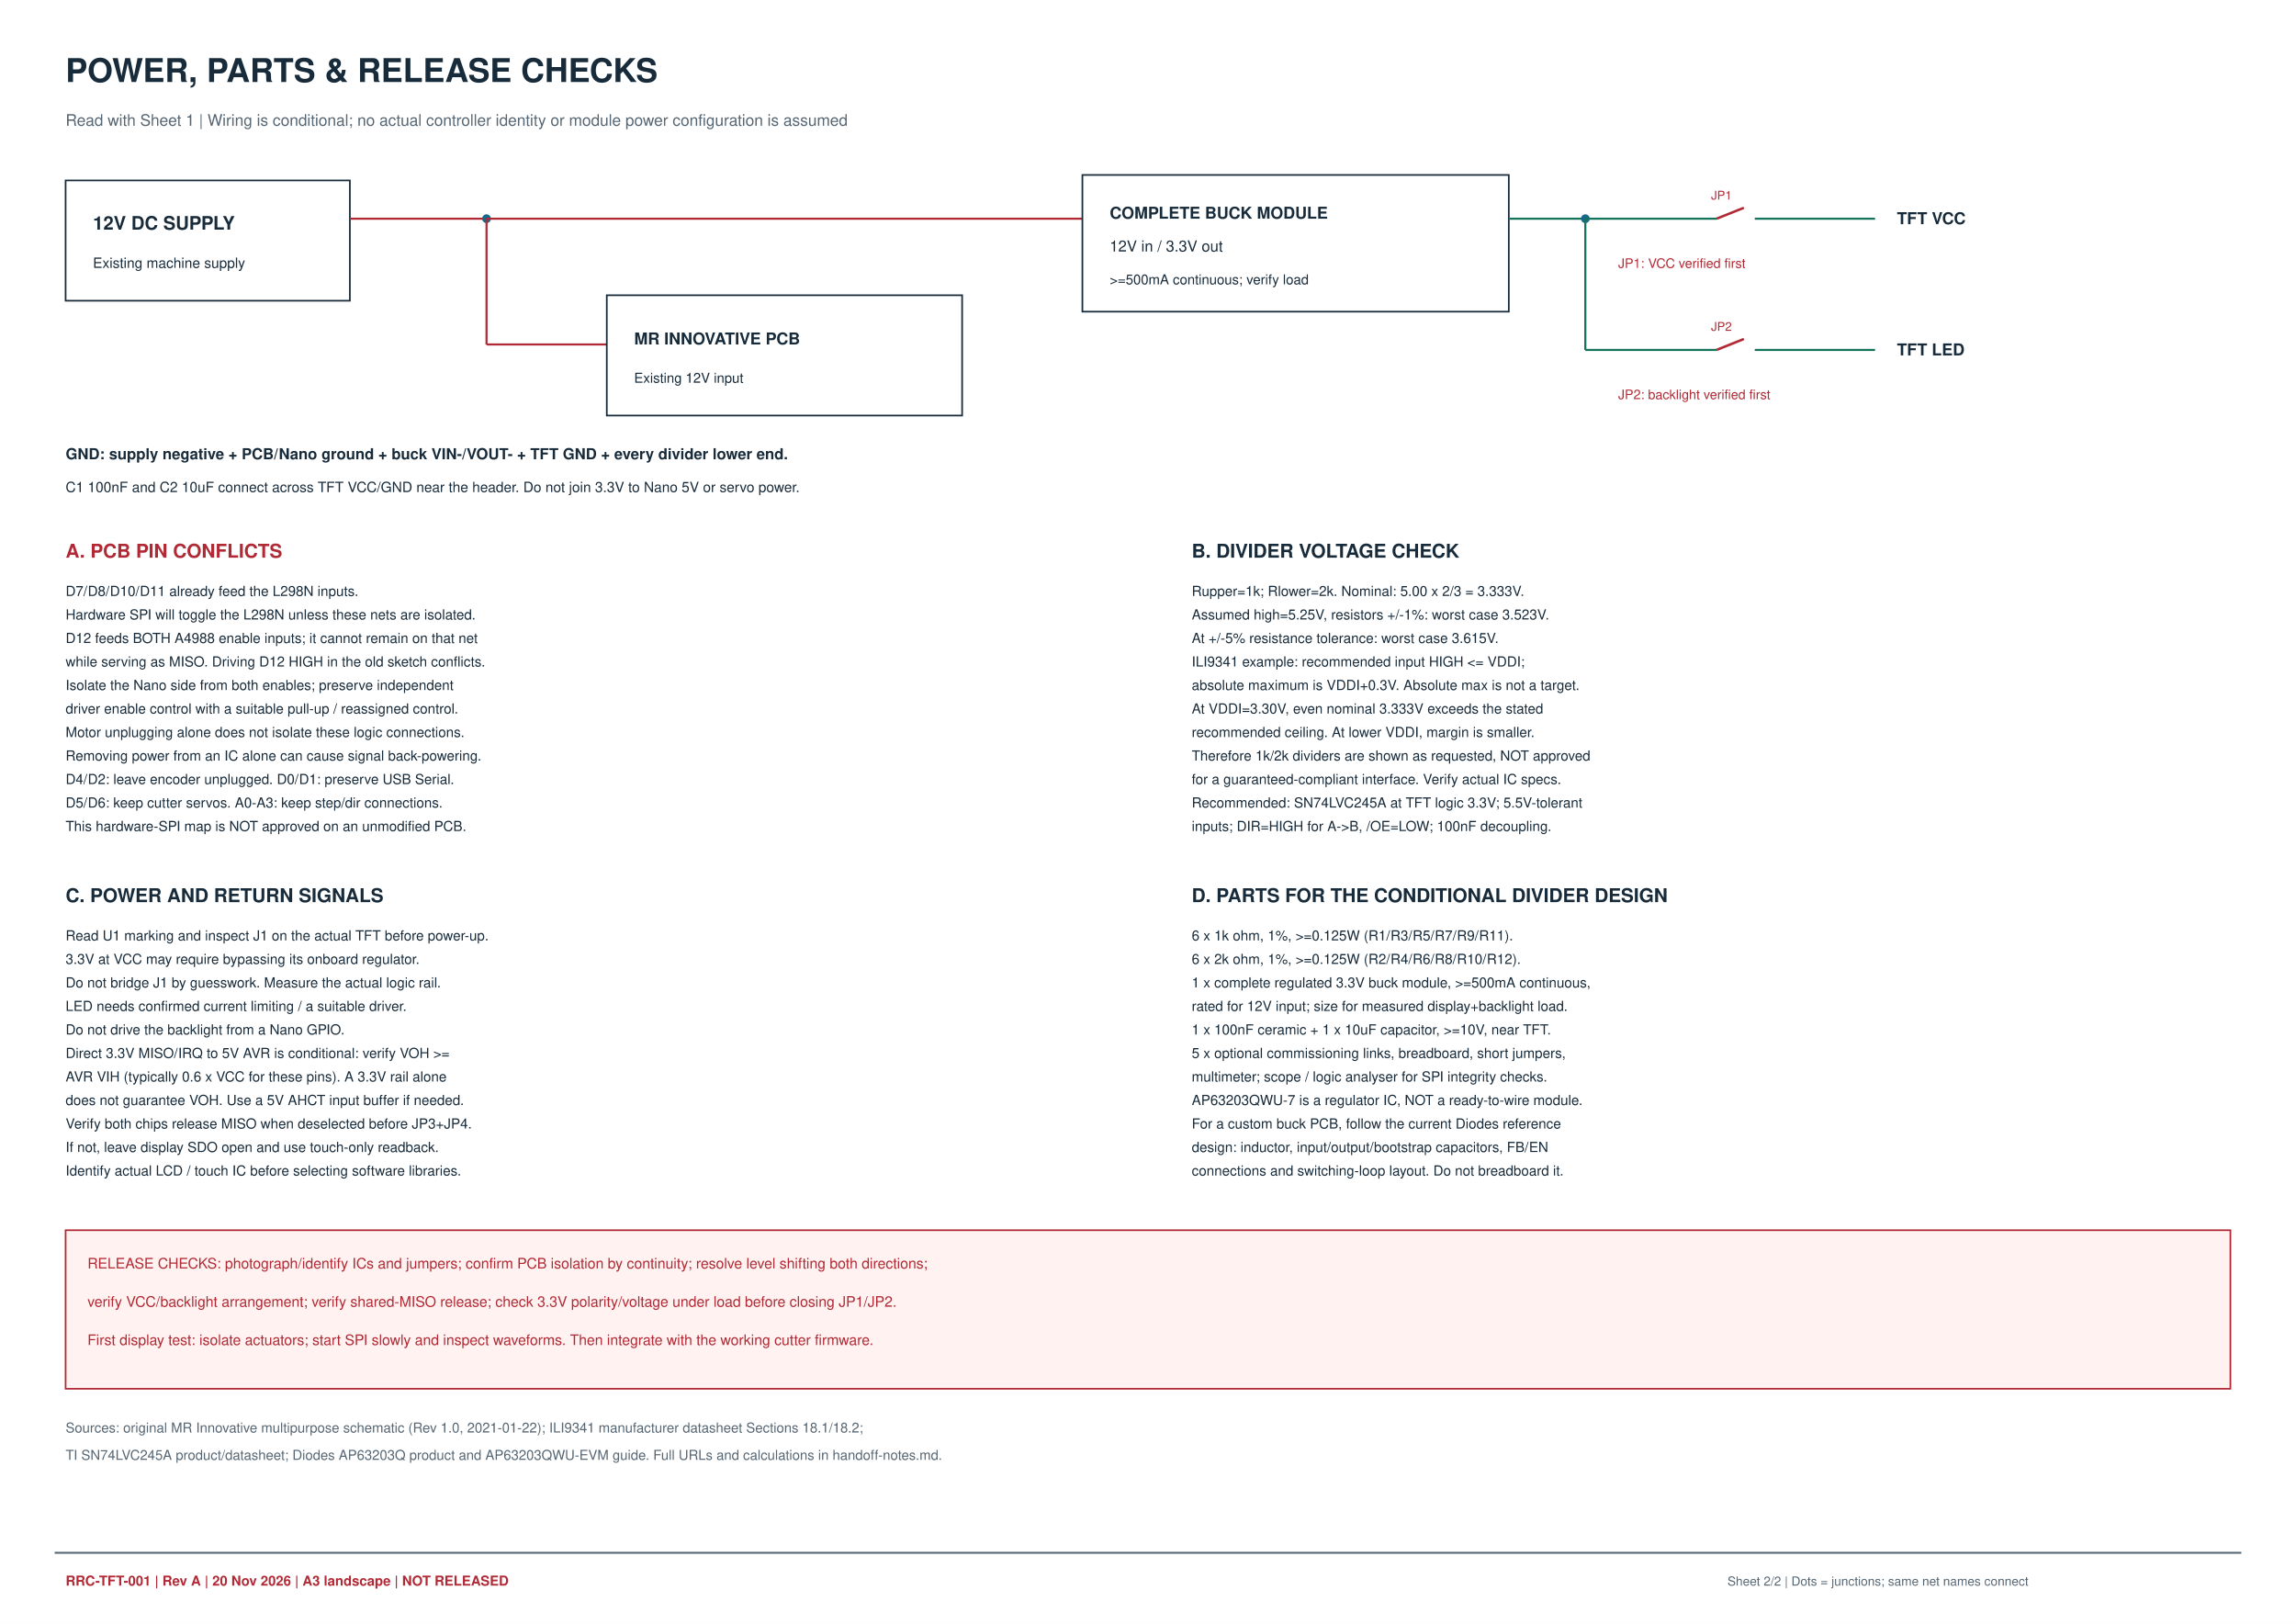
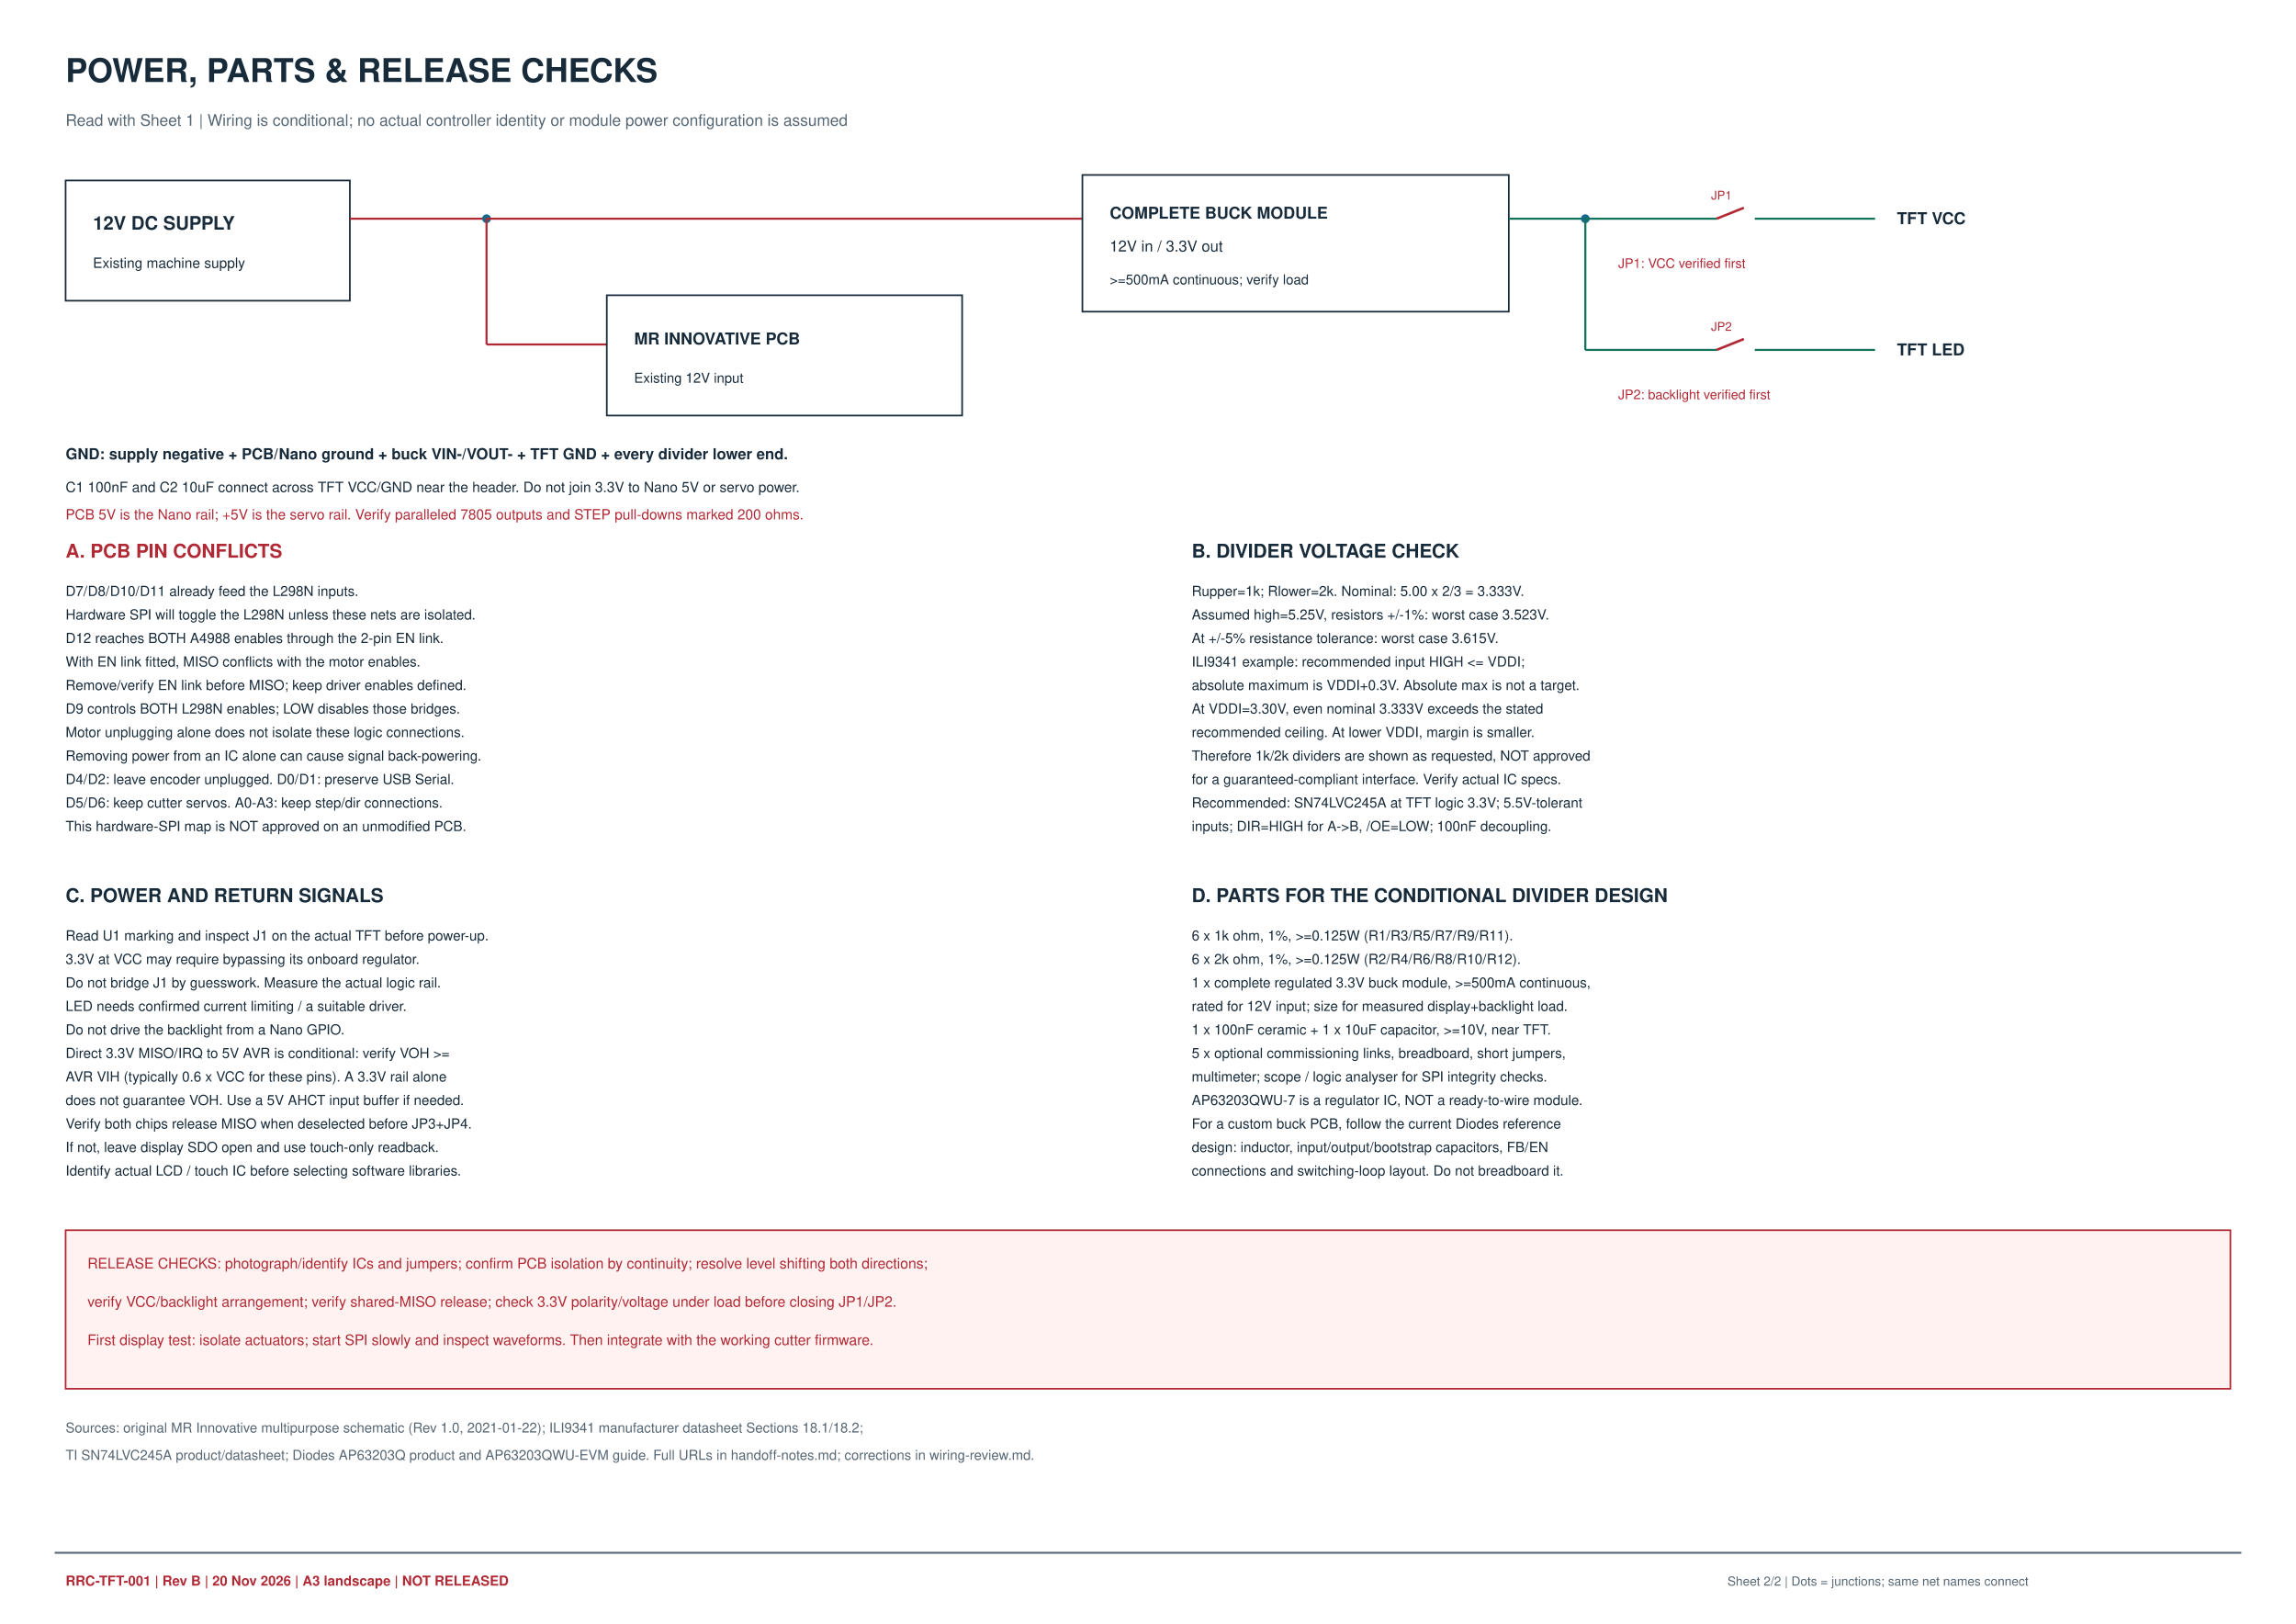
<svg xmlns="http://www.w3.org/2000/svg" width="420mm" height="297mm" viewBox="0 0 420 297">
  <rect width="420" height="297" fill="white" />
  <text x="12" y="15" font-family="Helvetica,Arial,sans-serif" font-size="6" font-weight="bold" fill="#182b3a">POWER, PARTS &amp; RELEASE CHECKS</text>
  <text x="12" y="23" font-family="Helvetica,Arial,sans-serif" font-size="2.9" font-weight="normal" fill="#566673">Read with Sheet 1 | Wiring is conditional; no actual controller identity or module power configuration is assumed</text>
  <rect x="12" y="33" width="52" height="22" fill="white" stroke="#182b3a" stroke-width=".3" />
  <text x="17" y="42" font-family="Helvetica,Arial,sans-serif" font-size="3.4" font-weight="bold" fill="#182b3a">12V DC SUPPLY</text>
  <text x="17" y="49" font-family="Helvetica,Arial,sans-serif" font-size="2.6" font-weight="normal" fill="#182b3a">Existing machine supply</text>
  <line x1="64" y1="40" x2="89" y2="40" stroke="#b12935" stroke-width="0.38" />
  <circle cx="89" cy="40" r=".8" fill="#16698b" />
  <line x1="89" y1="40" x2="89" y2="63" stroke="#b12935" stroke-width="0.38" />
  <line x1="89" y1="63" x2="111" y2="63" stroke="#b12935" stroke-width="0.38" />
  <rect x="111" y="54" width="65" height="22" fill="white" stroke="#182b3a" stroke-width=".3" />
  <text x="116" y="63" font-family="Helvetica,Arial,sans-serif" font-size="3" font-weight="bold" fill="#182b3a">MR INNOVATIVE PCB</text>
  <text x="116" y="70" font-family="Helvetica,Arial,sans-serif" font-size="2.5" font-weight="normal" fill="#182b3a">Existing 12V input</text>
  <line x1="89" y1="40" x2="198" y2="40" stroke="#b12935" stroke-width="0.38" />
  <rect x="198" y="32" width="78" height="25" fill="white" stroke="#182b3a" stroke-width=".3" />
  <text x="203" y="40" font-family="Helvetica,Arial,sans-serif" font-size="3" font-weight="bold" fill="#182b3a">COMPLETE BUCK MODULE</text>
  <text x="203" y="46" font-family="Helvetica,Arial,sans-serif" font-size="2.8" font-weight="normal" fill="#182b3a">12V in / 3.3V out</text>
  <text x="203" y="52" font-family="Helvetica,Arial,sans-serif" font-size="2.5" font-weight="normal" fill="#182b3a">&gt;=500mA continuous; verify load</text>
  <line x1="276" y1="40" x2="290" y2="40" stroke="#14735b" stroke-width="0.38" />
  <circle cx="290" cy="40" r=".8" fill="#16698b" />
  <line x1="290" y1="40" x2="314" y2="40" stroke="#14735b" stroke-width="0.38" />
  <line x1="314" y1="40" x2="319" y2="38" stroke="#b12935" stroke-width="0.45" />
  <text x="313" y="36.5" font-family="Helvetica,Arial,sans-serif" font-size="2.2" font-weight="normal" fill="#b12935">JP1</text>
  <line x1="321" y1="40" x2="343" y2="40" stroke="#14735b" stroke-width="0.38" />
  <text x="347" y="41" font-family="Helvetica,Arial,sans-serif" font-size="3" font-weight="bold" fill="#182b3a">TFT VCC</text>
  <line x1="290" y1="40" x2="290" y2="64" stroke="#14735b" stroke-width="0.38" />
  <line x1="290" y1="64" x2="314" y2="64" stroke="#14735b" stroke-width="0.38" />
  <line x1="314" y1="64" x2="319" y2="62" stroke="#b12935" stroke-width="0.45" />
  <text x="313" y="60.5" font-family="Helvetica,Arial,sans-serif" font-size="2.2" font-weight="normal" fill="#b12935">JP2</text>
  <line x1="321" y1="64" x2="343" y2="64" stroke="#14735b" stroke-width="0.38" />
  <text x="347" y="65" font-family="Helvetica,Arial,sans-serif" font-size="3" font-weight="bold" fill="#182b3a">TFT LED</text>
  <text x="296" y="49" font-family="Helvetica,Arial,sans-serif" font-size="2.4" font-weight="normal" fill="#b12935">JP1: VCC verified first</text>
  <text x="296" y="73" font-family="Helvetica,Arial,sans-serif" font-size="2.4" font-weight="normal" fill="#b12935">JP2: backlight verified first</text>
  <text x="12" y="84" font-family="Helvetica,Arial,sans-serif" font-size="2.8" font-weight="bold" fill="#182b3a">GND: supply negative + PCB/Nano ground + buck VIN-/VOUT- + TFT GND + every divider lower end.</text>
+   <text x="12" y="95" font-family="Helvetica,Arial,sans-serif" font-size="2.6" font-weight="normal" fill="#b12935">PCB 5V is the Nano rail; +5V is the servo rail. Verify paralleled 7805 outputs and STEP pull-downs marked 200 ohms.</text>
  <text x="12" y="90" font-family="Helvetica,Arial,sans-serif" font-size="2.6" font-weight="normal" fill="#182b3a">C1 100nF and C2 10uF connect across TFT VCC/GND near the header. Do not join 3.3V to Nano 5V or servo power.</text>
  <text x="12" y="102" font-family="Helvetica,Arial,sans-serif" font-size="3.5" font-weight="bold" fill="#b12935">A. PCB PIN CONFLICTS</text>
  <text x="12" y="109" font-family="Helvetica,Arial,sans-serif" font-size="2.55" font-weight="normal" fill="#182b3a">D7/D8/D10/D11 already feed the L298N inputs.</text>
  <text x="12" y="113.3" font-family="Helvetica,Arial,sans-serif" font-size="2.55" font-weight="normal" fill="#182b3a">Hardware SPI will toggle the L298N unless these nets are isolated.</text>
-   <text x="12" y="117.6" font-family="Helvetica,Arial,sans-serif" font-size="2.55" font-weight="normal" fill="#182b3a">D12 feeds BOTH A4988 enable inputs; it cannot remain on that net</text>
-   <text x="12" y="121.9" font-family="Helvetica,Arial,sans-serif" font-size="2.55" font-weight="normal" fill="#182b3a">while serving as MISO. Driving D12 HIGH in the old sketch conflicts.</text>
-   <text x="12" y="126.2" font-family="Helvetica,Arial,sans-serif" font-size="2.55" font-weight="normal" fill="#182b3a">Isolate the Nano side from both enables; preserve independent</text>
-   <text x="12" y="130.5" font-family="Helvetica,Arial,sans-serif" font-size="2.55" font-weight="normal" fill="#182b3a">driver enable control with a suitable pull-up / reassigned control.</text>
+   <text x="12" y="117.6" font-family="Helvetica,Arial,sans-serif" font-size="2.55" font-weight="normal" fill="#182b3a">D12 reaches BOTH A4988 enables through the 2-pin EN link.</text>
+   <text x="12" y="121.9" font-family="Helvetica,Arial,sans-serif" font-size="2.55" font-weight="normal" fill="#182b3a">With EN link fitted, MISO conflicts with the motor enables.</text>
+   <text x="12" y="126.2" font-family="Helvetica,Arial,sans-serif" font-size="2.55" font-weight="normal" fill="#182b3a">Remove/verify EN link before MISO; keep driver enables defined.</text>
+   <text x="12" y="130.5" font-family="Helvetica,Arial,sans-serif" font-size="2.55" font-weight="normal" fill="#182b3a">D9 controls BOTH L298N enables; LOW disables those bridges.</text>
  <text x="12" y="134.8" font-family="Helvetica,Arial,sans-serif" font-size="2.55" font-weight="normal" fill="#182b3a">Motor unplugging alone does not isolate these logic connections.</text>
  <text x="12" y="139.1" font-family="Helvetica,Arial,sans-serif" font-size="2.55" font-weight="normal" fill="#182b3a">Removing power from an IC alone can cause signal back-powering.</text>
  <text x="12" y="143.4" font-family="Helvetica,Arial,sans-serif" font-size="2.55" font-weight="normal" fill="#182b3a">D4/D2: leave encoder unplugged. D0/D1: preserve USB Serial.</text>
  <text x="12" y="147.7" font-family="Helvetica,Arial,sans-serif" font-size="2.55" font-weight="normal" fill="#182b3a">D5/D6: keep cutter servos. A0-A3: keep step/dir connections.</text>
  <text x="12" y="152" font-family="Helvetica,Arial,sans-serif" font-size="2.55" font-weight="normal" fill="#182b3a">This hardware-SPI map is NOT approved on an unmodified PCB.</text>
  <text x="218" y="102" font-family="Helvetica,Arial,sans-serif" font-size="3.5" font-weight="bold" fill="#182b3a">B. DIVIDER VOLTAGE CHECK</text>
  <text x="218" y="109" font-family="Helvetica,Arial,sans-serif" font-size="2.55" font-weight="normal" fill="#182b3a">Rupper=1k; Rlower=2k. Nominal: 5.00 x 2/3 = 3.333V.</text>
  <text x="218" y="113.3" font-family="Helvetica,Arial,sans-serif" font-size="2.55" font-weight="normal" fill="#182b3a">Assumed high=5.25V, resistors +/-1%: worst case 3.523V.</text>
  <text x="218" y="117.6" font-family="Helvetica,Arial,sans-serif" font-size="2.55" font-weight="normal" fill="#182b3a">At +/-5% resistance tolerance: worst case 3.615V.</text>
  <text x="218" y="121.9" font-family="Helvetica,Arial,sans-serif" font-size="2.55" font-weight="normal" fill="#182b3a">ILI9341 example: recommended input HIGH &lt;= VDDI;</text>
  <text x="218" y="126.2" font-family="Helvetica,Arial,sans-serif" font-size="2.55" font-weight="normal" fill="#182b3a">absolute maximum is VDDI+0.3V. Absolute max is not a target.</text>
  <text x="218" y="130.5" font-family="Helvetica,Arial,sans-serif" font-size="2.55" font-weight="normal" fill="#182b3a">At VDDI=3.30V, even nominal 3.333V exceeds the stated</text>
  <text x="218" y="134.8" font-family="Helvetica,Arial,sans-serif" font-size="2.55" font-weight="normal" fill="#182b3a">recommended ceiling. At lower VDDI, margin is smaller.</text>
  <text x="218" y="139.1" font-family="Helvetica,Arial,sans-serif" font-size="2.55" font-weight="normal" fill="#182b3a">Therefore 1k/2k dividers are shown as requested, NOT approved</text>
  <text x="218" y="143.4" font-family="Helvetica,Arial,sans-serif" font-size="2.55" font-weight="normal" fill="#182b3a">for a guaranteed-compliant interface. Verify actual IC specs.</text>
  <text x="218" y="147.7" font-family="Helvetica,Arial,sans-serif" font-size="2.55" font-weight="normal" fill="#182b3a">Recommended: SN74LVC245A at TFT logic 3.3V; 5.5V-tolerant</text>
  <text x="218" y="152" font-family="Helvetica,Arial,sans-serif" font-size="2.55" font-weight="normal" fill="#182b3a">inputs; DIR=HIGH for A-&gt;B, /OE=LOW; 100nF decoupling.</text>
  <text x="12" y="165" font-family="Helvetica,Arial,sans-serif" font-size="3.5" font-weight="bold" fill="#182b3a">C. POWER AND RETURN SIGNALS</text>
  <text x="12" y="172" font-family="Helvetica,Arial,sans-serif" font-size="2.55" font-weight="normal" fill="#182b3a">Read U1 marking and inspect J1 on the actual TFT before power-up.</text>
  <text x="12" y="176.3" font-family="Helvetica,Arial,sans-serif" font-size="2.55" font-weight="normal" fill="#182b3a">3.3V at VCC may require bypassing its onboard regulator.</text>
  <text x="12" y="180.6" font-family="Helvetica,Arial,sans-serif" font-size="2.55" font-weight="normal" fill="#182b3a">Do not bridge J1 by guesswork. Measure the actual logic rail.</text>
  <text x="12" y="184.9" font-family="Helvetica,Arial,sans-serif" font-size="2.55" font-weight="normal" fill="#182b3a">LED needs confirmed current limiting / a suitable driver.</text>
  <text x="12" y="189.2" font-family="Helvetica,Arial,sans-serif" font-size="2.55" font-weight="normal" fill="#182b3a">Do not drive the backlight from a Nano GPIO.</text>
  <text x="12" y="193.5" font-family="Helvetica,Arial,sans-serif" font-size="2.55" font-weight="normal" fill="#182b3a">Direct 3.3V MISO/IRQ to 5V AVR is conditional: verify VOH &gt;=</text>
  <text x="12" y="197.8" font-family="Helvetica,Arial,sans-serif" font-size="2.55" font-weight="normal" fill="#182b3a">AVR VIH (typically 0.6 x VCC for these pins). A 3.3V rail alone</text>
  <text x="12" y="202.1" font-family="Helvetica,Arial,sans-serif" font-size="2.55" font-weight="normal" fill="#182b3a">does not guarantee VOH. Use a 5V AHCT input buffer if needed.</text>
  <text x="12" y="206.4" font-family="Helvetica,Arial,sans-serif" font-size="2.55" font-weight="normal" fill="#182b3a">Verify both chips release MISO when deselected before JP3+JP4.</text>
  <text x="12" y="210.7" font-family="Helvetica,Arial,sans-serif" font-size="2.55" font-weight="normal" fill="#182b3a">If not, leave display SDO open and use touch-only readback.</text>
  <text x="12" y="215" font-family="Helvetica,Arial,sans-serif" font-size="2.55" font-weight="normal" fill="#182b3a">Identify actual LCD / touch IC before selecting software libraries.</text>
  <text x="218" y="165" font-family="Helvetica,Arial,sans-serif" font-size="3.5" font-weight="bold" fill="#182b3a">D. PARTS FOR THE CONDITIONAL DIVIDER DESIGN</text>
  <text x="218" y="172" font-family="Helvetica,Arial,sans-serif" font-size="2.55" font-weight="normal" fill="#182b3a">6 x 1k ohm, 1%, &gt;=0.125W (R1/R3/R5/R7/R9/R11).</text>
  <text x="218" y="176.3" font-family="Helvetica,Arial,sans-serif" font-size="2.55" font-weight="normal" fill="#182b3a">6 x 2k ohm, 1%, &gt;=0.125W (R2/R4/R6/R8/R10/R12).</text>
  <text x="218" y="180.6" font-family="Helvetica,Arial,sans-serif" font-size="2.55" font-weight="normal" fill="#182b3a">1 x complete regulated 3.3V buck module, &gt;=500mA continuous,</text>
  <text x="218" y="184.9" font-family="Helvetica,Arial,sans-serif" font-size="2.55" font-weight="normal" fill="#182b3a">     rated for 12V input; size for measured display+backlight load.</text>
  <text x="218" y="189.2" font-family="Helvetica,Arial,sans-serif" font-size="2.55" font-weight="normal" fill="#182b3a">1 x 100nF ceramic + 1 x 10uF capacitor, &gt;=10V, near TFT.</text>
  <text x="218" y="193.5" font-family="Helvetica,Arial,sans-serif" font-size="2.55" font-weight="normal" fill="#182b3a">5 x optional commissioning links, breadboard, short jumpers,</text>
  <text x="218" y="197.8" font-family="Helvetica,Arial,sans-serif" font-size="2.55" font-weight="normal" fill="#182b3a">     multimeter; scope / logic analyser for SPI integrity checks.</text>
  <text x="218" y="202.1" font-family="Helvetica,Arial,sans-serif" font-size="2.55" font-weight="normal" fill="#182b3a">AP63203QWU-7 is a regulator IC, NOT a ready-to-wire module.</text>
  <text x="218" y="206.4" font-family="Helvetica,Arial,sans-serif" font-size="2.55" font-weight="normal" fill="#182b3a">For a custom buck PCB, follow the current Diodes reference</text>
  <text x="218" y="210.7" font-family="Helvetica,Arial,sans-serif" font-size="2.55" font-weight="normal" fill="#182b3a">design: inductor, input/output/bootstrap capacitors, FB/EN</text>
  <text x="218" y="215" font-family="Helvetica,Arial,sans-serif" font-size="2.55" font-weight="normal" fill="#182b3a">connections and switching-loop layout. Do not breadboard it.</text>
  <rect x="12" y="225" width="396" height="29" fill="#fff2f0" stroke="#b12935" stroke-width=".3" />
  <text x="16" y="232" font-family="Helvetica,Arial,sans-serif" font-size="2.65" font-weight="normal" fill="#b12935">RELEASE CHECKS: photograph/identify ICs and jumpers; confirm PCB isolation by continuity; resolve level shifting both directions;</text>
  <text x="16" y="239" font-family="Helvetica,Arial,sans-serif" font-size="2.65" font-weight="normal" fill="#b12935">verify VCC/backlight arrangement; verify shared-MISO release; check 3.3V polarity/voltage under load before closing JP1/JP2.</text>
  <text x="16" y="246" font-family="Helvetica,Arial,sans-serif" font-size="2.65" font-weight="normal" fill="#b12935">First display test: isolate actuators; start SPI slowly and inspect waveforms. Then integrate with the working cutter firmware.</text>
  <text x="12" y="262" font-family="Helvetica,Arial,sans-serif" font-size="2.5" font-weight="normal" fill="#566673">Sources: original MR Innovative multipurpose schematic (Rev 1.0, 2021-01-22); ILI9341 manufacturer datasheet Sections 18.1/18.2;</text>
-   <text x="12" y="267" font-family="Helvetica,Arial,sans-serif" font-size="2.5" font-weight="normal" fill="#566673">TI SN74LVC245A product/datasheet; Diodes AP63203Q product and AP63203QWU-EVM guide. Full URLs and calculations in handoff-notes.md.</text>
+   <text x="12" y="267" font-family="Helvetica,Arial,sans-serif" font-size="2.5" font-weight="normal" fill="#566673">TI SN74LVC245A product/datasheet; Diodes AP63203Q product and AP63203QWU-EVM guide. Full URLs in handoff-notes.md; corrections in wiring-review.md.</text>
  <line x1="10" y1="284" x2="410" y2="284" stroke="#566673" stroke-width="0.35" />
-   <text x="12" y="290" font-family="Helvetica,Arial,sans-serif" font-size="2.5" font-weight="bold" fill="#b12935">RRC-TFT-001 | Rev A | 20 Nov 2026 | A3 landscape | NOT RELEASED</text>
+   <text x="12" y="290" font-family="Helvetica,Arial,sans-serif" font-size="2.5" font-weight="bold" fill="#b12935">RRC-TFT-001 | Rev B | 20 Nov 2026 | A3 landscape | NOT RELEASED</text>
  <text x="316" y="290" font-family="Helvetica,Arial,sans-serif" font-size="2.3" font-weight="normal" fill="#566673">Sheet 2/2 | Dots = junctions; same net names connect</text>
</svg>
